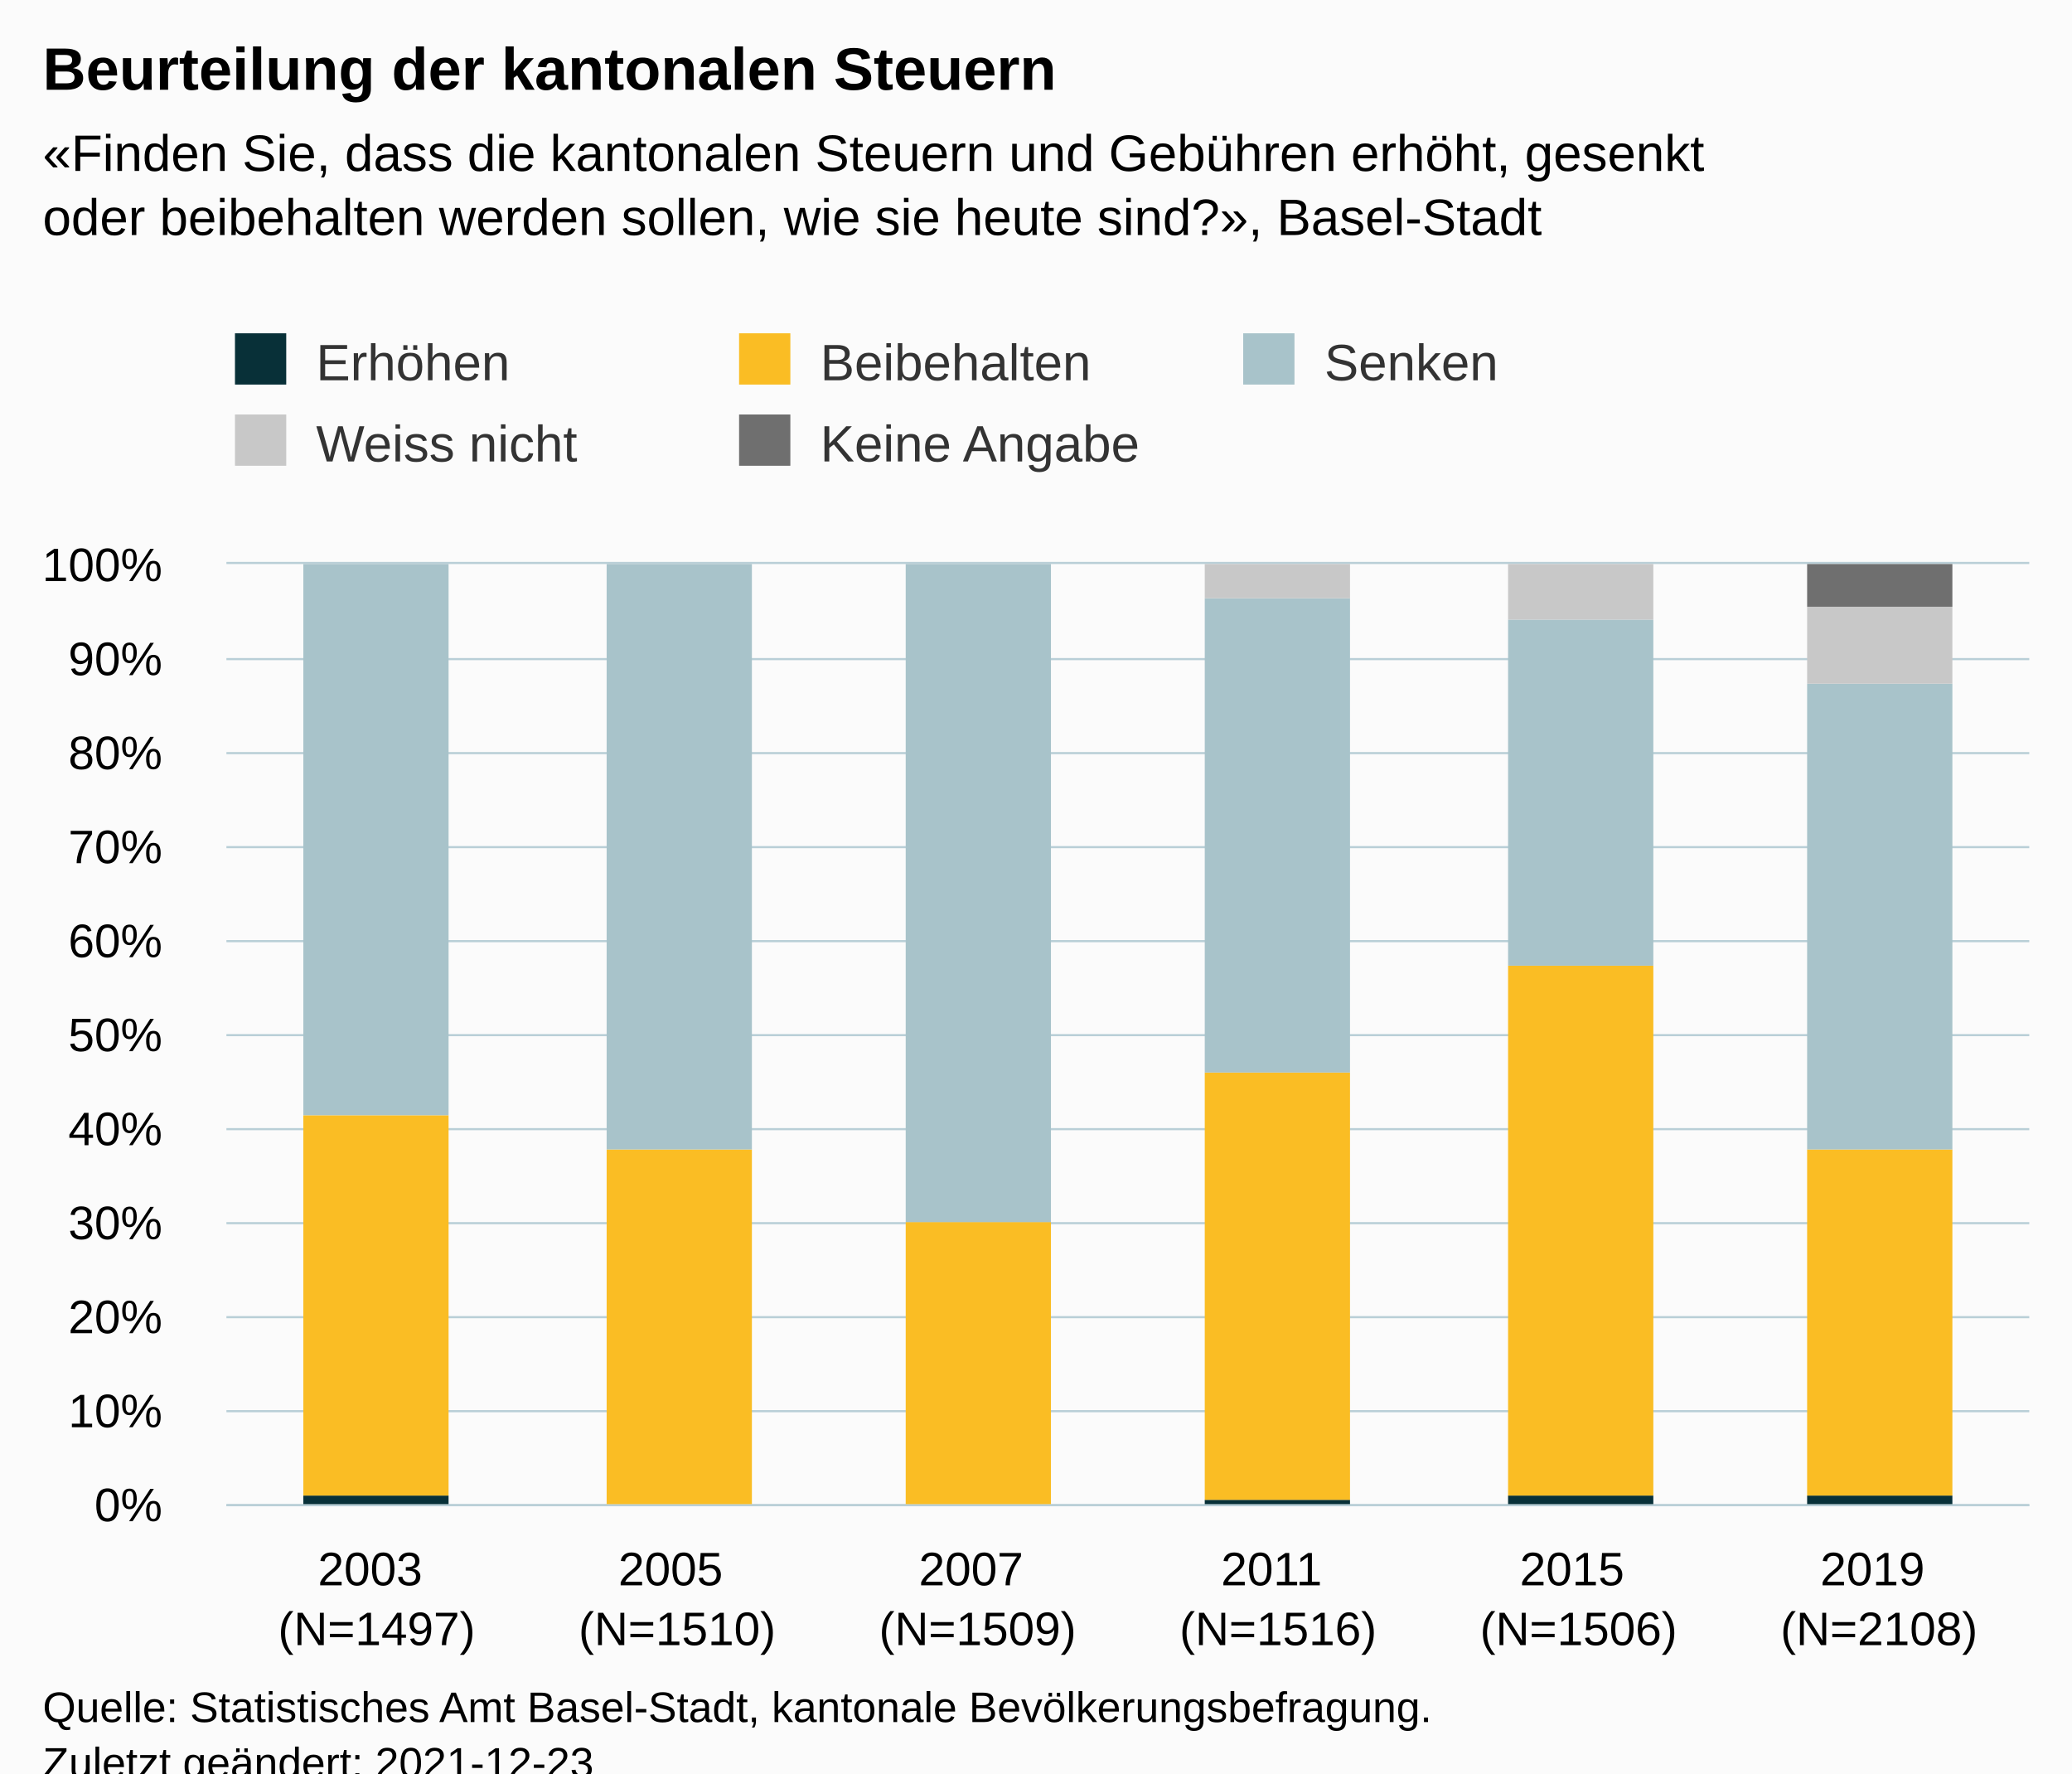
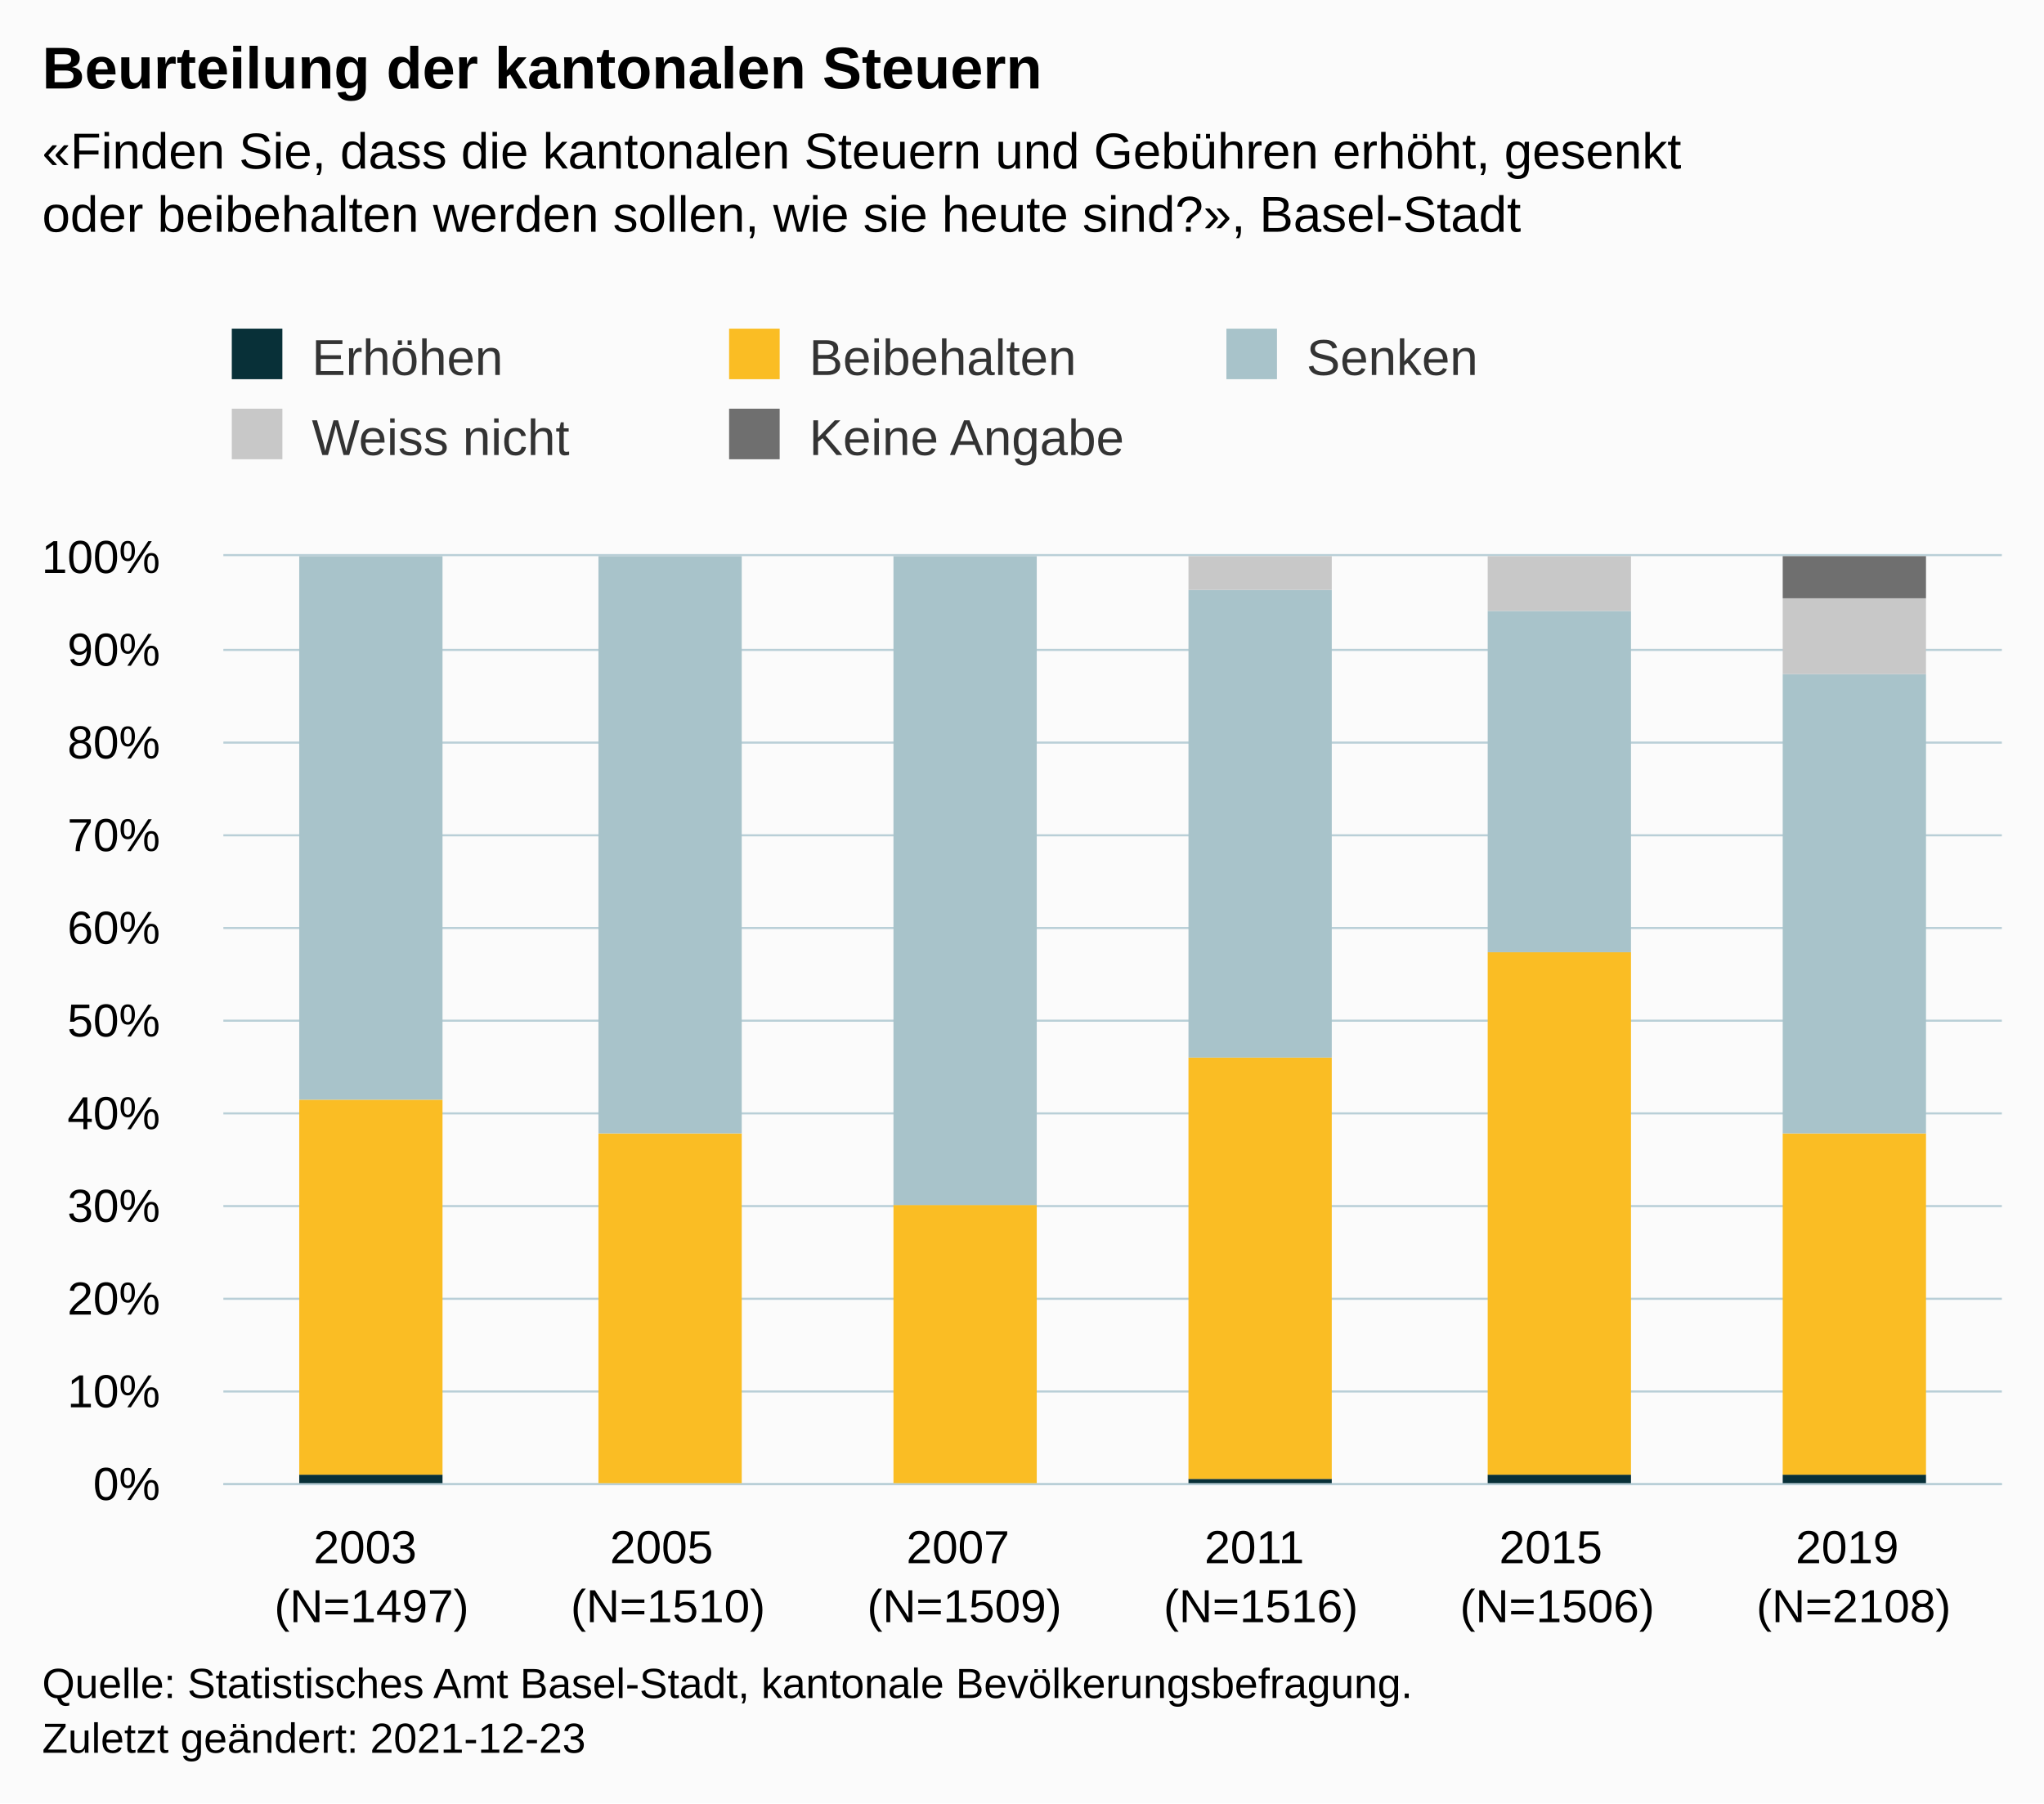
- <svg xmlns="http://www.w3.org/2000/svg" version="1.1" class="highcharts-root" style="font-family:Arial;font-size:12px;" viewBox="0 0 485 415">
+ <svg xmlns="http://www.w3.org/2000/svg" version="1.1" class="highcharts-root" style="font-family:Arial;font-size:12px;" width="485" height="428">
  <defs>
-     <clipPath id="highcharts-4t0jvpf-37-">
+     <clipPath id="highcharts-e45647u-37-">
      <rect x="0" y="0" width="422" height="220" fill="none" />
    </clipPath>
-     <clipPath id="highcharts-4t0jvpf-44-">
+     <clipPath id="highcharts-e45647u-44-">
      <rect x="0" y="0" width="422" height="220" fill="none" />
    </clipPath>
-     <clipPath id="highcharts-4t0jvpf-69-">
+     <clipPath id="highcharts-e45647u-69-">
      <rect x="53" y="132" width="422" height="220" fill="none" />
    </clipPath>
  </defs>
  <rect fill="#fbfbfb" class="highcharts-background" x="0" y="0" width="485" height="428" rx="0" ry="0" />
  <rect fill="none" class="highcharts-plot-background" x="53" y="132" width="422" height="220" />
  <g class="highcharts-pane-group" data-z-index="0" />
  <g class="highcharts-grid highcharts-xaxis-grid" data-z-index="1">
    <path fill="none" data-z-index="1" class="highcharts-grid-line" d="M 122.5 132 L 122.5 352" opacity="1" />
    <path fill="none" data-z-index="1" class="highcharts-grid-line" d="M 193.5 132 L 193.5 352" opacity="1" />
    <path fill="none" data-z-index="1" class="highcharts-grid-line" d="M 263.5 132 L 263.5 352" opacity="1" />
    <path fill="none" data-z-index="1" class="highcharts-grid-line" d="M 333.5 132 L 333.5 352" opacity="1" />
    <path fill="none" data-z-index="1" class="highcharts-grid-line" d="M 404.5 132 L 404.5 352" opacity="1" />
    <path fill="none" data-z-index="1" class="highcharts-grid-line" d="M 474.5 132 L 474.5 352" opacity="1" />
    <path fill="none" data-z-index="1" class="highcharts-grid-line" d="M 52.5 132 L 52.5 352" opacity="1" />
  </g>
  <g class="highcharts-grid highcharts-yaxis-grid" data-z-index="1">
    <path fill="none" stroke="#B9CFD7" stroke-width="0.5" data-z-index="1" class="highcharts-grid-line" d="M 53 352.25 L 475 352.25" opacity="1" />
    <path fill="none" stroke="#B9CFD7" stroke-width="0.5" data-z-index="1" class="highcharts-grid-line" d="M 53 330.25 L 475 330.25" opacity="1" />
    <path fill="none" stroke="#B9CFD7" stroke-width="0.5" data-z-index="1" class="highcharts-grid-line" d="M 53 308.25 L 475 308.25" opacity="1" />
    <path fill="none" stroke="#B9CFD7" stroke-width="0.5" data-z-index="1" class="highcharts-grid-line" d="M 53 286.25 L 475 286.25" opacity="1" />
    <path fill="none" stroke="#B9CFD7" stroke-width="0.5" data-z-index="1" class="highcharts-grid-line" d="M 53 264.25 L 475 264.25" opacity="1" />
    <path fill="none" stroke="#B9CFD7" stroke-width="0.5" data-z-index="1" class="highcharts-grid-line" d="M 53 242.25 L 475 242.25" opacity="1" />
    <path fill="none" stroke="#B9CFD7" stroke-width="0.5" data-z-index="1" class="highcharts-grid-line" d="M 53 220.25 L 475 220.25" opacity="1" />
    <path fill="none" stroke="#B9CFD7" stroke-width="0.5" data-z-index="1" class="highcharts-grid-line" d="M 53 198.25 L 475 198.25" opacity="1" />
    <path fill="none" stroke="#B9CFD7" stroke-width="0.5" data-z-index="1" class="highcharts-grid-line" d="M 53 176.25 L 475 176.25" opacity="1" />
    <path fill="none" stroke="#B9CFD7" stroke-width="0.5" data-z-index="1" class="highcharts-grid-line" d="M 53 154.25 L 475 154.25" opacity="1" />
    <path fill="none" stroke="#B9CFD7" stroke-width="0.5" data-z-index="1" class="highcharts-grid-line" d="M 53 131.75 L 475 131.75" opacity="1" />
  </g>
  <rect fill="none" class="highcharts-plot-border" data-z-index="1" x="53" y="132" width="422" height="220" />
  <g class="highcharts-axis highcharts-xaxis" data-z-index="2">
    <path fill="none" class="highcharts-axis-line" stroke="#B9CFD7" stroke-width="0.5" data-z-index="7" d="M 53 352.25 L 475 352.25" />
  </g>
  <g class="highcharts-axis highcharts-yaxis" data-z-index="2">
    <path fill="none" class="highcharts-axis-line" data-z-index="7" d="M 53 132 L 53 352" />
  </g>
  <g class="highcharts-series-group" data-z-index="3">
-     <g class="highcharts-series highcharts-series-0 highcharts-column-series" data-z-index="0.1" opacity="1" transform="translate(53,132) scale(1 1)" clip-path="url(#highcharts-4t0jvpf-44-)">
+     <g class="highcharts-series highcharts-series-0 highcharts-column-series" data-z-index="0.1" opacity="1" transform="translate(53,132) scale(1 1)" clip-path="url(#highcharts-e45647u-44-)">
      <rect x="18" y="218" width="34" height="3" fill="#083038" opacity="1" class="highcharts-point" />
      <rect x="89" y="220" width="34" height="1" fill="#083038" opacity="1" class="highcharts-point" />
      <rect x="159" y="220" width="34" height="1" fill="#083038" opacity="1" class="highcharts-point" />
      <rect x="229" y="219" width="34" height="2" fill="#083038" opacity="1" class="highcharts-point" />
      <rect x="300" y="218" width="34" height="3" fill="#083038" opacity="1" class="highcharts-point" />
      <rect x="370" y="218" width="34" height="3" fill="#083038" opacity="1" class="highcharts-point" />
    </g>
    <g class="highcharts-markers highcharts-series-0 highcharts-column-series" data-z-index="0.1" opacity="1" transform="translate(53,132) scale(1 1)" clip-path="none" />
-     <g class="highcharts-series highcharts-series-1 highcharts-column-series" data-z-index="0.1" opacity="1" transform="translate(53,132) scale(1 1)" clip-path="url(#highcharts-4t0jvpf-44-)">
+     <g class="highcharts-series highcharts-series-1 highcharts-column-series" data-z-index="0.1" opacity="1" transform="translate(53,132) scale(1 1)" clip-path="url(#highcharts-e45647u-44-)">
      <rect x="18" y="129" width="34" height="89" fill="#FABD24" opacity="1" class="highcharts-point" />
      <rect x="89" y="137" width="34" height="83" fill="#FABD24" opacity="1" class="highcharts-point" />
      <rect x="159" y="154" width="34" height="66" fill="#FABD24" opacity="1" class="highcharts-point" />
      <rect x="229" y="119" width="34" height="100" fill="#FABD24" opacity="1" class="highcharts-point" />
      <rect x="300" y="94" width="34" height="124" fill="#FABD24" opacity="1" class="highcharts-point" />
      <rect x="370" y="137" width="34" height="81" fill="#FABD24" opacity="1" class="highcharts-point" />
    </g>
    <g class="highcharts-markers highcharts-series-1 highcharts-column-series" data-z-index="0.1" opacity="1" transform="translate(53,132) scale(1 1)" clip-path="none" />
-     <g class="highcharts-series highcharts-series-2 highcharts-column-series" data-z-index="0.1" opacity="1" transform="translate(53,132) scale(1 1)" clip-path="url(#highcharts-4t0jvpf-44-)">
+     <g class="highcharts-series highcharts-series-2 highcharts-column-series" data-z-index="0.1" opacity="1" transform="translate(53,132) scale(1 1)" clip-path="url(#highcharts-e45647u-44-)">
      <rect x="18" y="0" width="34" height="129" fill="#A8C3CA" opacity="1" class="highcharts-point" />
      <rect x="89" y="0" width="34" height="137" fill="#A8C3CA" opacity="1" class="highcharts-point" />
      <rect x="159" y="0" width="34" height="154" fill="#A8C3CA" opacity="1" class="highcharts-point" />
      <rect x="229" y="8" width="34" height="111" fill="#A8C3CA" opacity="1" class="highcharts-point" />
      <rect x="300" y="13" width="34" height="81" fill="#A8C3CA" opacity="1" class="highcharts-point" />
      <rect x="370" y="28" width="34" height="109" fill="#A8C3CA" opacity="1" class="highcharts-point" />
    </g>
    <g class="highcharts-markers highcharts-series-2 highcharts-column-series" data-z-index="0.1" opacity="1" transform="translate(53,132) scale(1 1)" clip-path="none" />
-     <g class="highcharts-series highcharts-series-3 highcharts-column-series" data-z-index="0.1" opacity="1" transform="translate(53,132) scale(1 1)" clip-path="url(#highcharts-4t0jvpf-44-)">
+     <g class="highcharts-series highcharts-series-3 highcharts-column-series" data-z-index="0.1" opacity="1" transform="translate(53,132) scale(1 1)" clip-path="url(#highcharts-e45647u-44-)">
      <rect x="18" y="1" width="34" height="0" fill="#C8C8C8" opacity="1" class="highcharts-point" />
      <rect x="89" y="1" width="34" height="0" fill="#C8C8C8" opacity="1" class="highcharts-point" />
      <rect x="159" y="1" width="34" height="0" fill="#C8C8C8" opacity="1" class="highcharts-point" />
      <rect x="229" y="0" width="34" height="8" fill="#C8C8C8" opacity="1" class="highcharts-point" />
      <rect x="300" y="0" width="34" height="13" fill="#C8C8C8" opacity="1" class="highcharts-point" />
      <rect x="370" y="10" width="34" height="18" fill="#C8C8C8" opacity="1" class="highcharts-point" />
    </g>
    <g class="highcharts-markers highcharts-series-3 highcharts-column-series" data-z-index="0.1" opacity="1" transform="translate(53,132) scale(1 1)" clip-path="none" />
-     <g class="highcharts-series highcharts-series-4 highcharts-column-series" data-z-index="0.1" opacity="1" transform="translate(53,132) scale(1 1)" clip-path="url(#highcharts-4t0jvpf-44-)">
+     <g class="highcharts-series highcharts-series-4 highcharts-column-series" data-z-index="0.1" opacity="1" transform="translate(53,132) scale(1 1)" clip-path="url(#highcharts-e45647u-44-)">
      <rect x="18" y="1" width="34" height="0" fill="#6F6F6F" opacity="1" class="highcharts-point" />
      <rect x="89" y="1" width="34" height="0" fill="#6F6F6F" opacity="1" class="highcharts-point" />
      <rect x="159" y="1" width="34" height="0" fill="#6F6F6F" opacity="1" class="highcharts-point" />
      <rect x="229" y="1" width="34" height="0" fill="#6F6F6F" opacity="1" class="highcharts-point" />
      <rect x="300" y="1" width="34" height="0" fill="#6F6F6F" opacity="1" class="highcharts-point" />
      <rect x="370" y="0" width="34" height="10" fill="#6F6F6F" opacity="1" class="highcharts-point" />
    </g>
    <g class="highcharts-markers highcharts-series-4 highcharts-column-series" data-z-index="0.1" opacity="1" transform="translate(53,132) scale(1 1)" clip-path="none" />
  </g>
  <text x="10" text-anchor="start" class="highcharts-title" data-z-index="4" style="color:#000000;font-size:14px;font-weight:bold;fill:#000000;" y="21">
    <tspan>Beurteilung der kantonalen Steuern</tspan>
  </text>
  <text x="10" text-anchor="start" class="highcharts-subtitle" data-z-index="4" style="color:#000000;font-size:12px;fill:#000000;" y="40">
    <tspan>«Finden Sie, dass die kantonalen Steuern und Gebühren erhöht, gesenkt</tspan>
    <tspan dy="15" x="10">oder beibehalten werden sollen, wie sie heute sind?», Basel-Stadt</tspan>
  </text>
  <text x="10" text-anchor="start" class="highcharts-caption" data-z-index="4" style="color:#666666;fill:#666666;" y="400" />
  <g class="highcharts-legend" data-z-index="7" transform="translate(45,71)">
    <rect fill="none" class="highcharts-legend-box" rx="0" ry="0" x="0" y="0" width="350" height="49" visibility="visible" />
    <g data-z-index="1">
      <g>
        <g class="highcharts-legend-item highcharts-column-series highcharts-color-undefined highcharts-series-0" data-z-index="1" transform="translate(8,3)">
          <text x="21" style="color:#333333;cursor:pointer;font-size:12px;font-weight:normal;fill:#333333;" text-anchor="start" data-z-index="2" y="15">
            <tspan>Erhöhen</tspan>
          </text>
          <rect x="2" y="4" width="12" height="12" fill="#083038" class="highcharts-point" data-z-index="3" />
        </g>
        <g class="highcharts-legend-item highcharts-column-series highcharts-color-undefined highcharts-series-1" data-z-index="1" transform="translate(126,3)">
          <text x="21" y="15" style="color:#333333;cursor:pointer;font-size:12px;font-weight:normal;fill:#333333;" text-anchor="start" data-z-index="2">
            <tspan>Beibehalten</tspan>
          </text>
          <rect x="2" y="4" width="12" height="12" fill="#FABD24" class="highcharts-point" data-z-index="3" />
        </g>
        <g class="highcharts-legend-item highcharts-column-series highcharts-color-undefined highcharts-series-2" data-z-index="1" transform="translate(244,3)">
          <text x="21" y="15" style="color:#333333;cursor:pointer;font-size:12px;font-weight:normal;fill:#333333;" text-anchor="start" data-z-index="2">
            <tspan>Senken</tspan>
          </text>
          <rect x="2" y="4" width="12" height="12" fill="#A8C3CA" class="highcharts-point" data-z-index="3" />
        </g>
        <g class="highcharts-legend-item highcharts-column-series highcharts-color-undefined highcharts-series-3" data-z-index="1" transform="translate(8,22)">
          <text x="21" y="15" style="color:#333333;cursor:pointer;font-size:12px;font-weight:normal;fill:#333333;" text-anchor="start" data-z-index="2">
            <tspan>Weiss nicht</tspan>
          </text>
          <rect x="2" y="4" width="12" height="12" fill="#C8C8C8" class="highcharts-point" data-z-index="3" />
        </g>
        <g class="highcharts-legend-item highcharts-column-series highcharts-color-undefined highcharts-series-4" data-z-index="1" transform="translate(126,22)">
          <text x="21" y="15" style="color:#333333;cursor:pointer;font-size:12px;font-weight:normal;fill:#333333;" text-anchor="start" data-z-index="2">
            <tspan>Keine Angabe</tspan>
          </text>
          <rect x="2" y="4" width="12" height="12" fill="#6F6F6F" class="highcharts-point" data-z-index="3" />
        </g>
      </g>
    </g>
  </g>
  <g class="highcharts-axis-labels highcharts-xaxis-labels" data-z-index="7">
    <text x="88.167" style="color:#000000;cursor:default;font-size:11px;white-space:nowrap;fill:#000000;" text-anchor="middle" transform="translate(0,0)" y="371" opacity="1">
      <tspan>2003</tspan>
      <tspan x="88.167" dy="14">(N=1497)</tspan>
    </text>
    <text x="158.5" style="color:#000000;cursor:default;font-size:11px;white-space:nowrap;fill:#000000;" text-anchor="middle" transform="translate(0,0)" y="371" opacity="1">
      <tspan>2005</tspan>
      <tspan x="158.5" dy="14">(N=1510)</tspan>
    </text>
    <text x="228.833" style="color:#000000;cursor:default;font-size:11px;white-space:nowrap;fill:#000000;" text-anchor="middle" transform="translate(0,0)" y="371" opacity="1">
      <tspan>2007</tspan>
      <tspan x="228.833" dy="14">(N=1509)</tspan>
    </text>
    <text x="299.167" style="color:#000000;cursor:default;font-size:11px;white-space:nowrap;fill:#000000;" text-anchor="middle" transform="translate(0,0)" y="371" opacity="1">
      <tspan>2011</tspan>
      <tspan x="299.167" dy="14">(N=1516)</tspan>
    </text>
    <text x="369.5" style="color:#000000;cursor:default;font-size:11px;white-space:nowrap;fill:#000000;" text-anchor="middle" transform="translate(0,0)" y="371" opacity="1">
      <tspan>2015</tspan>
      <tspan x="369.5" dy="14">(N=1506)</tspan>
    </text>
    <text x="439.833" style="color:#000000;cursor:default;font-size:11px;white-space:nowrap;fill:#000000;" text-anchor="middle" transform="translate(0,0)" y="371" opacity="1">
      <tspan>2019</tspan>
      <tspan x="439.833" dy="14">(N=2108)</tspan>
    </text>
  </g>
  <g class="highcharts-axis-labels highcharts-yaxis-labels" data-z-index="7">
    <text x="38" style="color:#000000;cursor:default;font-size:11px;white-space:nowrap;fill:#000000;" text-anchor="end" transform="translate(0,0)" y="356" opacity="1">0%</text>
    <text x="38" style="color:#000000;cursor:default;font-size:11px;white-space:nowrap;fill:#000000;" text-anchor="end" transform="translate(0,0)" y="334" opacity="1">10%</text>
    <text x="38" style="color:#000000;cursor:default;font-size:11px;white-space:nowrap;fill:#000000;" text-anchor="end" transform="translate(0,0)" y="312" opacity="1">20%</text>
    <text x="38" style="color:#000000;cursor:default;font-size:11px;white-space:nowrap;fill:#000000;" text-anchor="end" transform="translate(0,0)" y="290" opacity="1">30%</text>
    <text x="38" style="color:#000000;cursor:default;font-size:11px;white-space:nowrap;fill:#000000;" text-anchor="end" transform="translate(0,0)" y="268" opacity="1">40%</text>
    <text x="38" style="color:#000000;cursor:default;font-size:11px;white-space:nowrap;fill:#000000;" text-anchor="end" transform="translate(0,0)" y="246" opacity="1">50%</text>
    <text x="38" style="color:#000000;cursor:default;font-size:11px;white-space:nowrap;fill:#000000;" text-anchor="end" transform="translate(0,0)" y="224" opacity="1">60%</text>
    <text x="38" style="color:#000000;cursor:default;font-size:11px;white-space:nowrap;fill:#000000;" text-anchor="end" transform="translate(0,0)" y="202" opacity="1">70%</text>
    <text x="38" style="color:#000000;cursor:default;font-size:11px;white-space:nowrap;fill:#000000;" text-anchor="end" transform="translate(0,0)" y="180" opacity="1">80%</text>
    <text x="38" style="color:#000000;cursor:default;font-size:11px;white-space:nowrap;fill:#000000;" text-anchor="end" transform="translate(0,0)" y="158" opacity="1">90%</text>
    <text x="38" style="color:#000000;cursor:default;font-size:11px;white-space:nowrap;fill:#000000;" text-anchor="end" transform="translate(0,0)" y="136" opacity="1">100%</text>
  </g>
  <text x="10" class="highcharts-credits" text-anchor="start" data-z-index="8" style="cursor:default;color:#000000;font-size:10px;fill:#000000;" y="403">
    <tspan>Quelle: Statistisches Amt Basel-Stadt, kantonale Bevölkerungsbefragung.</tspan>
    <tspan x="10" dy="13">Zuletzt geändert: 2021-12-23</tspan>
  </text>
-   <g class="highcharts-control-points" data-z-index="99" clip-path="url(#highcharts-4t0jvpf-69-)" />
+   <g class="highcharts-control-points" data-z-index="99" clip-path="url(#highcharts-e45647u-69-)" />
</svg>
